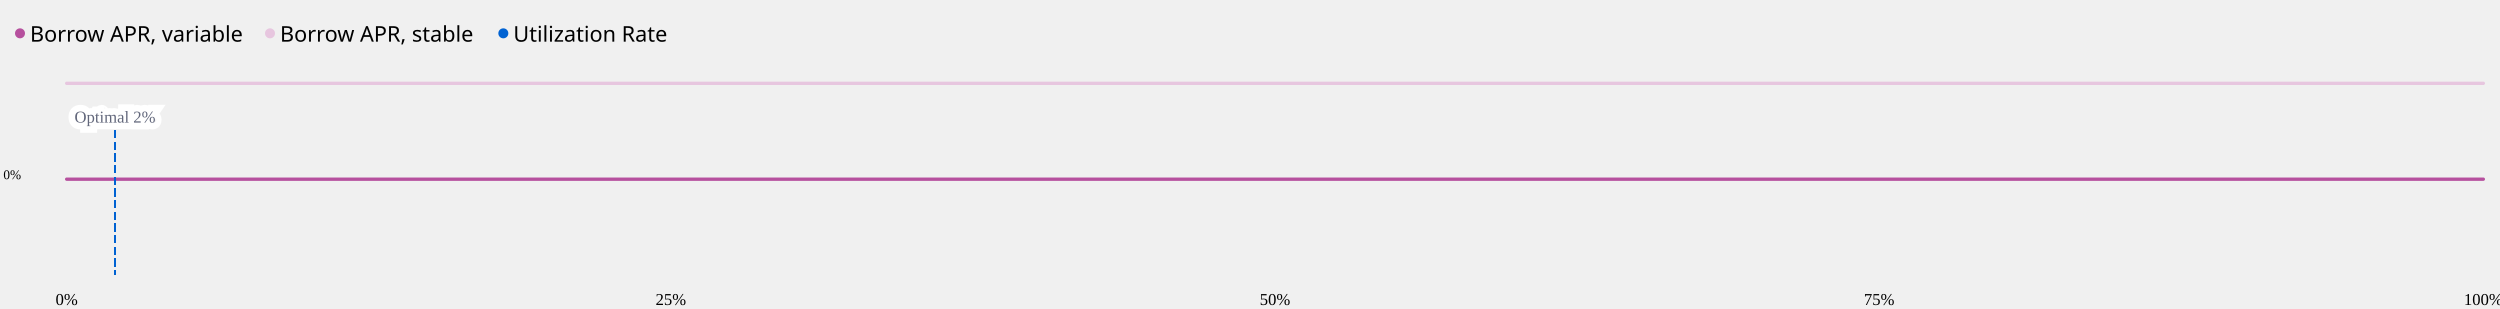
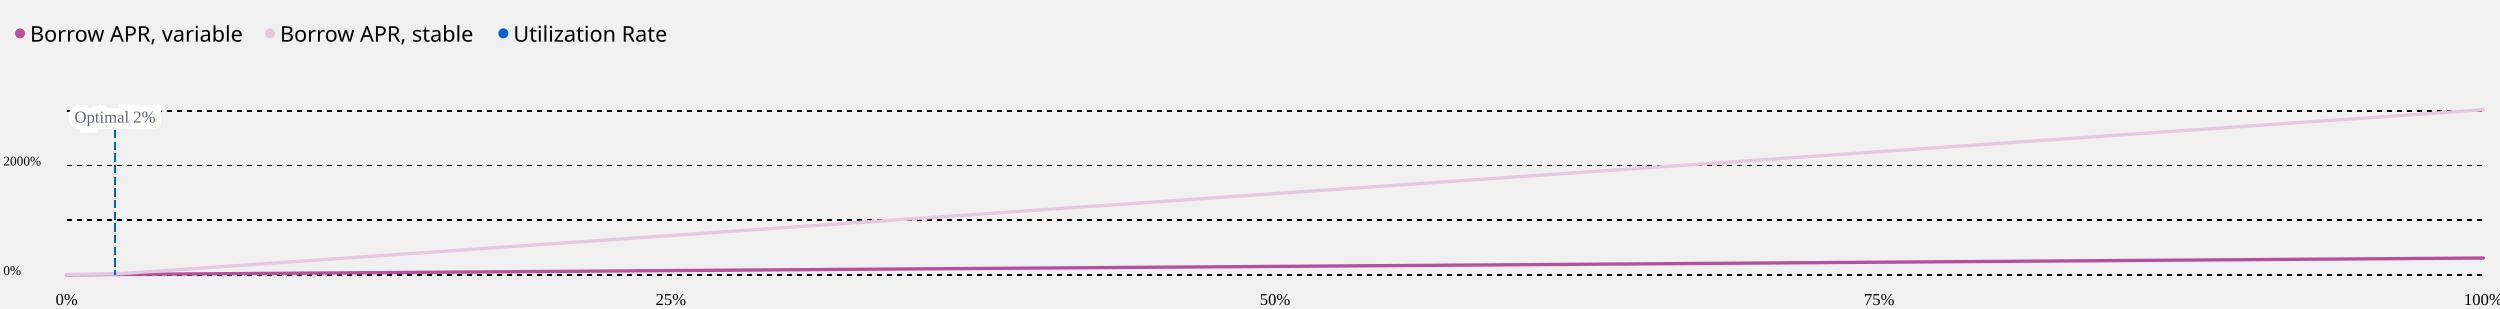
<svg xmlns="http://www.w3.org/2000/svg" style="background: white;" width="1500" height="185">
  <g style="color: black; font-size: 13px; font-family: sans-serif; transform: translate(18px, 25px);">
    <g>
      <circle r="3" cx="-6" cy="-5" style="fill: #B6509E" />
      <text>Borrow APR, variable</text>
    </g>
    <g style="transform: translateX(150px);">
      <circle r="3" cx="-6" cy="-5" style="fill: rgb(231, 198, 223)" />
      <text>Borrow APR, stable</text>
    </g>
    <g style="transform: translateX(290px);">
      <circle r="3" cx="-6" cy="-5" style="fill: rgb(0, 98, 210)" />
      <text>Utilization Rate</text>
    </g>
  </g>
  <g class="visx-group" transform="translate(40, 50)">
    <g class="visx-group visx-rows" transform="translate(0, 0)">
-       <line class="visx-line" x1="0" y1="57.5" x2="1450" y2="57.5" fill="transparent" shape-rendering="crispEdges" stroke="#000" stroke-width="1" stroke-dasharray="3,3" pointer-events="none" />
+       <line class="visx-line" x1="0" y1="115" x2="1450" y2="115" fill="transparent" shape-rendering="crispEdges" stroke="#000" stroke-width="1" stroke-dasharray="3,3" pointer-events="none" />
+       <line class="visx-line" x1="0" y1="82.143" x2="1450" y2="82.143" fill="transparent" shape-rendering="crispEdges" stroke="#000" stroke-width="1" stroke-dasharray="3,3" pointer-events="none" />
+       <line class="visx-line" x1="0" y1="49.286" x2="1450" y2="49.286" fill="transparent" shape-rendering="crispEdges" stroke="#000" stroke-width="1" stroke-dasharray="3,3" pointer-events="none" />
+       <line class="visx-line" x1="0" y1="16.429" x2="1450" y2="16.429" fill="transparent" shape-rendering="crispEdges" stroke="#000" stroke-width="1" stroke-dasharray="3,3" pointer-events="none" />
    </g>
-     <path class="visx-linepath" d="M0,57.5C2.417,57.5,4.833,57.5,7.25,57.5C9.667,57.5,12.083,57.5,14.5,57.5C16.917,57.5,19.333,57.5,21.75,57.5C24.167,57.5,26.583,57.5,29,57.5C31.417,57.5,33.833,57.5,36.25,57.5C38.667,57.5,41.083,57.5,43.5,57.5C45.917,57.5,48.333,57.5,50.75,57.5C53.167,57.5,55.583,57.5,58,57.5C60.417,57.5,62.833,57.5,65.25,57.5C67.667,57.5,70.083,57.5,72.5,57.5C74.917,57.5,77.333,57.5,79.75,57.5C82.167,57.5,84.583,57.5,87,57.5C89.417,57.5,91.833,57.5,94.25,57.5C96.667,57.5,99.083,57.5,101.5,57.5C103.917,57.5,106.333,57.5,108.75,57.5C111.167,57.5,113.583,57.5,116,57.5C118.417,57.5,120.833,57.5,123.25,57.5C125.667,57.5,128.083,57.5,130.5,57.5C132.917,57.5,135.333,57.5,137.75,57.5C140.167,57.5,142.583,57.5,145,57.5C147.417,57.5,149.833,57.5,152.25,57.5C154.667,57.5,157.083,57.5,159.5,57.5C161.917,57.5,164.333,57.5,166.75,57.5C169.167,57.5,171.583,57.5,174,57.5C176.417,57.5,178.833,57.5,181.25,57.5C183.667,57.5,186.083,57.5,188.5,57.5C190.917,57.5,193.333,57.5,195.75,57.5C198.167,57.5,200.583,57.5,203,57.5C205.417,57.5,207.833,57.5,210.25,57.5C212.667,57.5,215.083,57.5,217.5,57.5C219.917,57.5,222.333,57.5,224.75,57.5C227.167,57.5,229.583,57.5,232,57.5C234.417,57.5,236.833,57.5,239.25,57.5C241.667,57.5,244.083,57.5,246.5,57.5C248.917,57.5,251.333,57.5,253.75,57.5C256.167,57.5,258.583,57.5,261,57.5C263.417,57.5,265.833,57.5,268.25,57.5C270.667,57.5,273.083,57.5,275.5,57.5C277.917,57.5,280.333,57.5,282.75,57.5C285.167,57.5,287.583,57.5,290,57.5C292.417,57.5,294.833,57.5,297.25,57.5C299.667,57.5,302.083,57.5,304.5,57.5C306.917,57.5,309.333,57.5,311.75,57.5C314.167,57.5,316.583,57.5,319,57.5C321.417,57.5,323.833,57.5,326.25,57.5C328.667,57.5,331.083,57.5,333.5,57.5C335.917,57.5,338.333,57.5,340.75,57.5C343.167,57.5,345.583,57.5,348,57.5C350.417,57.5,352.833,57.5,355.25,57.5C357.667,57.5,360.083,57.5,362.5,57.5C364.917,57.5,367.333,57.5,369.75,57.5C372.167,57.5,374.583,57.5,377,57.5C379.417,57.5,381.833,57.5,384.25,57.5C386.667,57.5,389.083,57.5,391.5,57.5C393.917,57.5,396.333,57.5,398.75,57.5C401.167,57.5,403.583,57.5,406,57.5C408.417,57.5,410.833,57.5,413.25,57.5C415.667,57.5,418.083,57.5,420.5,57.5C422.917,57.5,425.333,57.5,427.75,57.5C430.167,57.5,432.583,57.5,435,57.5C437.417,57.5,439.833,57.5,442.25,57.5C444.667,57.5,447.083,57.5,449.5,57.5C451.917,57.5,454.333,57.5,456.75,57.5C459.167,57.5,461.583,57.5,464,57.5C466.417,57.5,468.833,57.5,471.25,57.5C473.667,57.5,476.083,57.5,478.5,57.5C480.917,57.5,483.333,57.5,485.75,57.5C488.167,57.5,490.583,57.5,493,57.5C495.417,57.5,497.833,57.5,500.25,57.5C502.667,57.5,505.083,57.5,507.5,57.5C509.917,57.5,512.333,57.5,514.75,57.5C517.167,57.5,519.583,57.5,522,57.5C524.417,57.5,526.833,57.5,529.25,57.5C531.667,57.5,534.083,57.5,536.5,57.5C538.917,57.5,541.333,57.5,543.75,57.5C546.167,57.5,548.583,57.5,551,57.5C553.417,57.5,555.833,57.5,558.25,57.5C560.667,57.5,563.083,57.5,565.5,57.5C567.917,57.5,570.333,57.5,572.75,57.5C575.167,57.5,577.583,57.5,580,57.5C582.417,57.5,584.833,57.5,587.25,57.5C589.667,57.5,592.083,57.5,594.5,57.5C596.917,57.5,599.333,57.5,601.75,57.5C604.167,57.5,606.583,57.5,609,57.5C611.417,57.5,613.833,57.5,616.25,57.5C618.667,57.5,621.083,57.5,623.5,57.5C625.917,57.5,628.333,57.5,630.75,57.5C633.167,57.5,635.583,57.5,638,57.5C640.417,57.5,642.833,57.5,645.25,57.5C647.667,57.5,650.083,57.5,652.5,57.5C654.917,57.5,657.333,57.5,659.75,57.5C662.167,57.5,664.583,57.5,667,57.5C669.417,57.5,671.833,57.5,674.25,57.5C676.667,57.5,679.083,57.5,681.5,57.5C683.917,57.5,686.333,57.5,688.75,57.5C691.167,57.5,693.583,57.5,696,57.5C698.417,57.5,700.833,57.5,703.25,57.5C705.667,57.5,708.083,57.5,710.5,57.5C712.917,57.5,715.333,57.5,717.75,57.5C720.167,57.5,722.583,57.5,725,57.5C727.417,57.5,729.833,57.5,732.25,57.5C734.667,57.5,737.083,57.5,739.5,57.5C741.917,57.5,744.333,57.5,746.75,57.5C749.167,57.5,751.583,57.5,754,57.5C756.417,57.5,758.833,57.5,761.25,57.5C763.667,57.5,766.083,57.5,768.5,57.5C770.917,57.5,773.333,57.5,775.75,57.5C778.167,57.5,780.583,57.5,783,57.5C785.417,57.5,787.833,57.5,790.25,57.5C792.667,57.5,795.083,57.5,797.5,57.5C799.917,57.5,802.333,57.5,804.75,57.5C807.167,57.5,809.583,57.5,812,57.5C814.417,57.5,816.833,57.5,819.25,57.5C821.667,57.5,824.083,57.5,826.5,57.5C828.917,57.5,831.333,57.5,833.75,57.5C836.167,57.5,838.583,57.5,841,57.5C843.417,57.5,845.833,57.5,848.25,57.5C850.667,57.5,853.083,57.5,855.5,57.5C857.917,57.5,860.333,57.5,862.75,57.5C865.167,57.5,867.583,57.5,870,57.5C872.417,57.5,874.833,57.5,877.25,57.5C879.667,57.5,882.083,57.5,884.5,57.5C886.917,57.5,889.333,57.5,891.75,57.5C894.167,57.5,896.583,57.5,899,57.5C901.417,57.5,903.833,57.5,906.25,57.5C908.667,57.5,911.083,57.5,913.5,57.5C915.917,57.5,918.333,57.5,920.75,57.5C923.167,57.5,925.583,57.5,928,57.5C930.417,57.5,932.833,57.5,935.25,57.5C937.667,57.5,940.083,57.5,942.5,57.5C944.917,57.5,947.333,57.5,949.75,57.5C952.167,57.5,954.583,57.5,957,57.5C959.417,57.5,961.833,57.5,964.25,57.5C966.667,57.5,969.083,57.5,971.5,57.5C973.917,57.5,976.333,57.5,978.75,57.5C981.167,57.5,983.583,57.5,986,57.5C988.417,57.5,990.833,57.5,993.25,57.5C995.667,57.5,998.083,57.5,1000.5,57.5C1002.917,57.5,1005.333,57.5,1007.75,57.5C1010.167,57.5,1012.583,57.5,1015,57.5C1017.417,57.5,1019.833,57.5,1022.25,57.5C1024.667,57.5,1027.083,57.5,1029.5,57.5C1031.917,57.5,1034.333,57.5,1036.75,57.5C1039.167,57.5,1041.583,57.5,1044,57.5C1046.417,57.5,1048.833,57.5,1051.25,57.5C1053.667,57.5,1056.083,57.5,1058.5,57.5C1060.917,57.5,1063.333,57.5,1065.75,57.5C1068.167,57.5,1070.583,57.5,1073,57.5C1075.417,57.5,1077.833,57.5,1080.25,57.5C1082.667,57.5,1085.083,57.5,1087.5,57.5C1089.917,57.5,1092.333,57.5,1094.75,57.5C1097.167,57.5,1099.583,57.5,1102,57.5C1104.417,57.5,1106.833,57.5,1109.25,57.5C1111.667,57.5,1114.083,57.5,1116.5,57.5C1118.917,57.5,1121.333,57.5,1123.75,57.5C1126.167,57.5,1128.583,57.5,1131,57.5C1133.417,57.5,1135.833,57.5,1138.25,57.5C1140.667,57.5,1143.083,57.5,1145.5,57.5C1147.917,57.5,1150.333,57.5,1152.75,57.5C1155.167,57.5,1157.583,57.5,1160,57.5C1162.417,57.5,1164.833,57.5,1167.25,57.5C1169.667,57.5,1172.083,57.5,1174.5,57.5C1176.917,57.5,1179.333,57.5,1181.75,57.5C1184.167,57.5,1186.583,57.5,1189,57.5C1191.417,57.5,1193.833,57.5,1196.25,57.5C1198.667,57.5,1201.083,57.5,1203.5,57.5C1205.917,57.5,1208.333,57.5,1210.75,57.5C1213.167,57.5,1215.583,57.5,1218,57.5C1220.417,57.5,1222.833,57.5,1225.25,57.5C1227.667,57.5,1230.083,57.5,1232.5,57.5C1234.917,57.5,1237.333,57.5,1239.75,57.5C1242.167,57.5,1244.583,57.5,1247,57.5C1249.417,57.5,1251.833,57.5,1254.25,57.5C1256.667,57.5,1259.083,57.5,1261.5,57.5C1263.917,57.5,1266.333,57.5,1268.75,57.5C1271.167,57.5,1273.583,57.5,1276,57.5C1278.417,57.5,1280.833,57.5,1283.25,57.5C1285.667,57.5,1288.083,57.5,1290.5,57.5C1292.917,57.5,1295.333,57.5,1297.75,57.5C1300.167,57.5,1302.583,57.5,1305,57.5C1307.417,57.5,1309.833,57.5,1312.25,57.5C1314.667,57.5,1317.083,57.5,1319.5,57.5C1321.917,57.5,1324.333,57.5,1326.75,57.5C1329.167,57.5,1331.583,57.5,1334,57.5C1336.417,57.5,1338.833,57.5,1341.25,57.5C1343.667,57.5,1346.083,57.5,1348.5,57.5C1350.917,57.5,1353.333,57.5,1355.75,57.5C1358.167,57.5,1360.583,57.5,1363,57.5C1365.417,57.5,1367.833,57.5,1370.25,57.5C1372.667,57.5,1375.083,57.5,1377.5,57.5C1379.917,57.5,1382.333,57.5,1384.75,57.5C1387.167,57.5,1389.583,57.5,1392,57.5C1394.417,57.5,1396.833,57.5,1399.25,57.5C1401.667,57.5,1404.083,57.5,1406.5,57.5C1408.917,57.5,1411.333,57.5,1413.75,57.5C1416.167,57.5,1418.583,57.5,1421,57.5C1423.417,57.5,1425.833,57.5,1428.25,57.5C1430.667,57.5,1433.083,57.5,1435.5,57.5C1437.917,57.5,1440.333,57.5,1442.75,57.5C1445.167,57.5,1447.583,57.5,1450,57.5" fill="transparent" stroke-linecap="round" stroke="#B6509E" stroke-width="2" />
-     <path class="visx-linepath" d="M0,0C2.417,0,4.833,0,7.25,0C9.667,0,12.083,0,14.5,0C16.917,0,19.333,0,21.75,0C24.167,0,26.583,0,29,0C31.417,0,33.833,0,36.25,0C38.667,0,41.083,0,43.5,0C45.917,0,48.333,0,50.75,0C53.167,0,55.583,0,58,0C60.417,0,62.833,0,65.25,0C67.667,0,70.083,0,72.5,0C74.917,0,77.333,0,79.75,0C82.167,0,84.583,0,87,0C89.417,0,91.833,0,94.25,0C96.667,0,99.083,0,101.5,0C103.917,0,106.333,0,108.75,0C111.167,0,113.583,0,116,0C118.417,0,120.833,0,123.25,0C125.667,0,128.083,0,130.5,0C132.917,0,135.333,0,137.75,0C140.167,0,142.583,0,145,0C147.417,0,149.833,0,152.25,0C154.667,0,157.083,0,159.5,0C161.917,0,164.333,0,166.75,0C169.167,0,171.583,0,174,0C176.417,0,178.833,0,181.25,0C183.667,0,186.083,0,188.5,0C190.917,0,193.333,0,195.75,0C198.167,0,200.583,0,203,0C205.417,0,207.833,0,210.25,0C212.667,0,215.083,0,217.5,0C219.917,0,222.333,0,224.75,0C227.167,0,229.583,0,232,0C234.417,0,236.833,0,239.25,0C241.667,0,244.083,0,246.5,0C248.917,0,251.333,0,253.75,0C256.167,0,258.583,0,261,0C263.417,0,265.833,0,268.25,0C270.667,0,273.083,0,275.5,0C277.917,0,280.333,0,282.75,0C285.167,0,287.583,0,290,0C292.417,0,294.833,0,297.25,0C299.667,0,302.083,0,304.5,0C306.917,0,309.333,0,311.75,0C314.167,0,316.583,0,319,0C321.417,0,323.833,0,326.25,0C328.667,0,331.083,0,333.5,0C335.917,0,338.333,0,340.75,0C343.167,0,345.583,0,348,0C350.417,0,352.833,0,355.25,0C357.667,0,360.083,0,362.5,0C364.917,0,367.333,0,369.75,0C372.167,0,374.583,0,377,0C379.417,0,381.833,0,384.25,0C386.667,0,389.083,0,391.5,0C393.917,0,396.333,0,398.75,0C401.167,0,403.583,0,406,0C408.417,0,410.833,0,413.25,0C415.667,0,418.083,0,420.5,0C422.917,0,425.333,0,427.75,0C430.167,0,432.583,0,435,0C437.417,0,439.833,0,442.25,0C444.667,0,447.083,0,449.5,0C451.917,0,454.333,0,456.75,0C459.167,0,461.583,0,464,0C466.417,0,468.833,0,471.25,0C473.667,0,476.083,0,478.5,0C480.917,0,483.333,0,485.75,0C488.167,0,490.583,0,493,0C495.417,0,497.833,0,500.25,0C502.667,0,505.083,0,507.5,0C509.917,0,512.333,0,514.75,0C517.167,0,519.583,0,522,0C524.417,0,526.833,0,529.25,0C531.667,0,534.083,0,536.5,0C538.917,0,541.333,0,543.75,0C546.167,0,548.583,0,551,0C553.417,0,555.833,0,558.25,0C560.667,0,563.083,0,565.5,0C567.917,0,570.333,0,572.75,0C575.167,0,577.583,0,580,0C582.417,0,584.833,0,587.25,0C589.667,0,592.083,0,594.5,0C596.917,0,599.333,0,601.75,0C604.167,0,606.583,0,609,0C611.417,0,613.833,0,616.25,0C618.667,0,621.083,0,623.5,0C625.917,0,628.333,0,630.75,0C633.167,0,635.583,0,638,0C640.417,0,642.833,0,645.25,0C647.667,0,650.083,0,652.5,0C654.917,0,657.333,0,659.75,0C662.167,0,664.583,0,667,0C669.417,0,671.833,0,674.25,0C676.667,0,679.083,0,681.5,0C683.917,0,686.333,0,688.75,0C691.167,0,693.583,0,696,0C698.417,0,700.833,0,703.25,0C705.667,0,708.083,0,710.5,0C712.917,0,715.333,0,717.75,0C720.167,0,722.583,0,725,0C727.417,0,729.833,0,732.25,0C734.667,0,737.083,0,739.5,0C741.917,0,744.333,0,746.75,0C749.167,0,751.583,0,754,0C756.417,0,758.833,0,761.25,0C763.667,0,766.083,0,768.5,0C770.917,0,773.333,0,775.75,0C778.167,0,780.583,0,783,0C785.417,0,787.833,0,790.25,0C792.667,0,795.083,0,797.5,0C799.917,0,802.333,0,804.75,0C807.167,0,809.583,0,812,0C814.417,0,816.833,0,819.25,0C821.667,0,824.083,0,826.5,0C828.917,0,831.333,0,833.75,0C836.167,0,838.583,0,841,0C843.417,0,845.833,0,848.25,0C850.667,0,853.083,0,855.5,0C857.917,0,860.333,0,862.75,0C865.167,0,867.583,0,870,0C872.417,0,874.833,0,877.25,0C879.667,0,882.083,0,884.5,0C886.917,0,889.333,0,891.75,0C894.167,0,896.583,0,899,0C901.417,0,903.833,0,906.25,0C908.667,0,911.083,0,913.5,0C915.917,0,918.333,0,920.75,0C923.167,0,925.583,0,928,0C930.417,0,932.833,0,935.25,0C937.667,0,940.083,0,942.5,0C944.917,0,947.333,0,949.75,0C952.167,0,954.583,0,957,0C959.417,0,961.833,0,964.25,0C966.667,0,969.083,0,971.5,0C973.917,0,976.333,0,978.75,0C981.167,0,983.583,0,986,0C988.417,0,990.833,0,993.25,0C995.667,0,998.083,0,1000.5,0C1002.917,0,1005.333,0,1007.75,0C1010.167,0,1012.583,0,1015,0C1017.417,0,1019.833,0,1022.25,0C1024.667,0,1027.083,0,1029.5,0C1031.917,0,1034.333,0,1036.75,0C1039.167,0,1041.583,0,1044,0C1046.417,0,1048.833,0,1051.25,0C1053.667,0,1056.083,0,1058.5,0C1060.917,0,1063.333,0,1065.75,0C1068.167,0,1070.583,0,1073,0C1075.417,0,1077.833,0,1080.25,0C1082.667,0,1085.083,0,1087.5,0C1089.917,0,1092.333,0,1094.75,0C1097.167,0,1099.583,0,1102,0C1104.417,0,1106.833,0,1109.25,0C1111.667,0,1114.083,0,1116.5,0C1118.917,0,1121.333,0,1123.75,0C1126.167,0,1128.583,0,1131,0C1133.417,0,1135.833,0,1138.25,0C1140.667,0,1143.083,0,1145.5,0C1147.917,0,1150.333,0,1152.75,0C1155.167,0,1157.583,0,1160,0C1162.417,0,1164.833,0,1167.25,0C1169.667,0,1172.083,0,1174.5,0C1176.917,0,1179.333,0,1181.75,0C1184.167,0,1186.583,0,1189,0C1191.417,0,1193.833,0,1196.25,0C1198.667,0,1201.083,0,1203.5,0C1205.917,0,1208.333,0,1210.75,0C1213.167,0,1215.583,0,1218,0C1220.417,0,1222.833,0,1225.25,0C1227.667,0,1230.083,0,1232.5,0C1234.917,0,1237.333,0,1239.75,0C1242.167,0,1244.583,0,1247,0C1249.417,0,1251.833,0,1254.25,0C1256.667,0,1259.083,0,1261.5,0C1263.917,0,1266.333,0,1268.75,0C1271.167,0,1273.583,0,1276,0C1278.417,0,1280.833,0,1283.25,0C1285.667,0,1288.083,0,1290.5,0C1292.917,0,1295.333,0,1297.75,0C1300.167,0,1302.583,0,1305,0C1307.417,0,1309.833,0,1312.25,0C1314.667,0,1317.083,0,1319.5,0C1321.917,0,1324.333,0,1326.75,0C1329.167,0,1331.583,0,1334,0C1336.417,0,1338.833,0,1341.25,0C1343.667,0,1346.083,0,1348.5,0C1350.917,0,1353.333,0,1355.75,0C1358.167,0,1360.583,0,1363,0C1365.417,0,1367.833,0,1370.25,0C1372.667,0,1375.083,0,1377.5,0C1379.917,0,1382.333,0,1384.75,0C1387.167,0,1389.583,0,1392,0C1394.417,0,1396.833,0,1399.25,0C1401.667,0,1404.083,0,1406.5,0C1408.917,0,1411.333,0,1413.75,0C1416.167,0,1418.583,0,1421,0C1423.417,0,1425.833,0,1428.25,0C1430.667,0,1433.083,0,1435.5,0C1437.917,0,1440.333,0,1442.75,0C1445.167,0,1447.583,0,1450,0" fill="transparent" stroke-linecap="round" stroke="#E7C6DF" stroke-width="2" />
+     <path class="visx-linepath" d="M0,114.901C2.417,114.882,4.833,114.863,7.25,114.844C9.667,114.825,12.083,114.806,14.5,114.786C16.917,114.767,19.333,114.748,21.75,114.729C24.167,114.71,26.583,114.689,29,114.671C31.417,114.653,33.833,114.638,36.25,114.621C38.667,114.604,41.083,114.588,43.5,114.571C45.917,114.554,48.333,114.537,50.75,114.521C53.167,114.504,55.583,114.487,58,114.47C60.417,114.453,62.833,114.437,65.25,114.42C67.667,114.403,70.083,114.386,72.5,114.37C74.917,114.353,77.333,114.336,79.75,114.319C82.167,114.303,84.583,114.286,87,114.269C89.417,114.252,91.833,114.236,94.25,114.219C96.667,114.202,99.083,114.185,101.5,114.169C103.917,114.152,106.333,114.135,108.75,114.118C111.167,114.101,113.583,114.085,116,114.068C118.417,114.051,120.833,114.034,123.25,114.018C125.667,114.001,128.083,113.984,130.5,113.967C132.917,113.951,135.333,113.934,137.75,113.917C140.167,113.9,142.583,113.884,145,113.867C147.417,113.85,149.833,113.833,152.25,113.816C154.667,113.8,157.083,113.783,159.5,113.766C161.917,113.749,164.333,113.733,166.75,113.716C169.167,113.699,171.583,113.682,174,113.666C176.417,113.649,178.833,113.632,181.25,113.615C183.667,113.599,186.083,113.582,188.5,113.565C190.917,113.548,193.333,113.531,195.75,113.515C198.167,113.498,200.583,113.481,203,113.464C205.417,113.448,207.833,113.431,210.25,113.414C212.667,113.397,215.083,113.381,217.5,113.364C219.917,113.347,222.333,113.33,224.75,113.314C227.167,113.297,229.583,113.28,232,113.263C234.417,113.247,236.833,113.23,239.25,113.213C241.667,113.196,244.083,113.179,246.5,113.163C248.917,113.146,251.333,113.129,253.75,113.112C256.167,113.096,258.583,113.079,261,113.062C263.417,113.045,265.833,113.029,268.25,113.012C270.667,112.995,273.083,112.978,275.5,112.962C277.917,112.945,280.333,112.928,282.75,112.911C285.167,112.894,287.583,112.878,290,112.861C292.417,112.844,294.833,112.827,297.25,112.811C299.667,112.794,302.083,112.777,304.5,112.76C306.917,112.744,309.333,112.727,311.75,112.71C314.167,112.693,316.583,112.677,319,112.66C321.417,112.643,323.833,112.626,326.25,112.609C328.667,112.593,331.083,112.576,333.5,112.559C335.917,112.542,338.333,112.526,340.75,112.509C343.167,112.492,345.583,112.475,348,112.459C350.417,112.442,352.833,112.425,355.25,112.408C357.667,112.392,360.083,112.375,362.5,112.358C364.917,112.341,367.333,112.324,369.75,112.308C372.167,112.291,374.583,112.274,377,112.257C379.417,112.241,381.833,112.224,384.25,112.207C386.667,112.19,389.083,112.174,391.5,112.157C393.917,112.14,396.333,112.123,398.75,112.107C401.167,112.09,403.583,112.073,406,112.056C408.417,112.04,410.833,112.023,413.25,112.006C415.667,111.989,418.083,111.972,420.5,111.956C422.917,111.939,425.333,111.922,427.75,111.905C430.167,111.889,432.583,111.872,435,111.855C437.417,111.838,439.833,111.822,442.25,111.805C444.667,111.788,447.083,111.771,449.5,111.755C451.917,111.738,454.333,111.721,456.75,111.704C459.167,111.687,461.583,111.671,464,111.654C466.417,111.637,468.833,111.62,471.25,111.604C473.667,111.587,476.083,111.57,478.5,111.553C480.917,111.537,483.333,111.52,485.75,111.503C488.167,111.486,490.583,111.47,493,111.453C495.417,111.436,497.833,111.419,500.25,111.402C502.667,111.386,505.083,111.369,507.5,111.352C509.917,111.335,512.333,111.319,514.75,111.302C517.167,111.285,519.583,111.268,522,111.252C524.417,111.235,526.833,111.218,529.25,111.201C531.667,111.185,534.083,111.168,536.5,111.151C538.917,111.134,541.333,111.117,543.75,111.101C546.167,111.084,548.583,111.067,551,111.05C553.417,111.034,555.833,111.017,558.25,111C560.667,110.983,563.083,110.967,565.5,110.95C567.917,110.933,570.333,110.916,572.75,110.9C575.167,110.883,577.583,110.866,580,110.849C582.417,110.833,584.833,110.816,587.25,110.799C589.667,110.782,592.083,110.765,594.5,110.749C596.917,110.732,599.333,110.715,601.75,110.698C604.167,110.682,606.583,110.665,609,110.648C611.417,110.631,613.833,110.615,616.25,110.598C618.667,110.581,621.083,110.564,623.5,110.548C625.917,110.531,628.333,110.514,630.75,110.497C633.167,110.48,635.583,110.464,638,110.447C640.417,110.43,642.833,110.413,645.25,110.397C647.667,110.38,650.083,110.363,652.5,110.346C654.917,110.33,657.333,110.313,659.75,110.296C662.167,110.279,664.583,110.263,667,110.246C669.417,110.229,671.833,110.212,674.25,110.195C676.667,110.179,679.083,110.162,681.5,110.145C683.917,110.128,686.333,110.112,688.75,110.095C691.167,110.078,693.583,110.061,696,110.045C698.417,110.028,700.833,110.011,703.25,109.994C705.667,109.978,708.083,109.961,710.5,109.944C712.917,109.927,715.333,109.91,717.75,109.894C720.167,109.877,722.583,109.86,725,109.843C727.417,109.827,729.833,109.81,732.25,109.793C734.667,109.776,737.083,109.76,739.5,109.743C741.917,109.726,744.333,109.709,746.75,109.693C749.167,109.676,751.583,109.659,754,109.642C756.417,109.626,758.833,109.609,761.25,109.592C763.667,109.575,766.083,109.558,768.5,109.542C770.917,109.525,773.333,109.508,775.75,109.491C778.167,109.475,780.583,109.458,783,109.441C785.417,109.424,787.833,109.408,790.25,109.391C792.667,109.374,795.083,109.357,797.5,109.341C799.917,109.324,802.333,109.307,804.75,109.29C807.167,109.273,809.583,109.257,812,109.24C814.417,109.223,816.833,109.206,819.25,109.19C821.667,109.173,824.083,109.156,826.5,109.139C828.917,109.123,831.333,109.106,833.75,109.089C836.167,109.072,838.583,109.056,841,109.039C843.417,109.022,845.833,109.005,848.25,108.988C850.667,108.972,853.083,108.955,855.5,108.938C857.917,108.921,860.333,108.905,862.75,108.888C865.167,108.871,867.583,108.854,870,108.838C872.417,108.821,874.833,108.804,877.25,108.787C879.667,108.771,882.083,108.754,884.5,108.737C886.917,108.72,889.333,108.703,891.75,108.687C894.167,108.67,896.583,108.653,899,108.636C901.417,108.62,903.833,108.603,906.25,108.586C908.667,108.569,911.083,108.553,913.5,108.536C915.917,108.519,918.333,108.502,920.75,108.486C923.167,108.469,925.583,108.452,928,108.435C930.417,108.419,932.833,108.402,935.25,108.385C937.667,108.368,940.083,108.351,942.5,108.335C944.917,108.318,947.333,108.301,949.75,108.284C952.167,108.268,954.583,108.251,957,108.234C959.417,108.217,961.833,108.201,964.25,108.184C966.667,108.167,969.083,108.15,971.5,108.134C973.917,108.117,976.333,108.1,978.75,108.083C981.167,108.066,983.583,108.05,986,108.033C988.417,108.016,990.833,107.999,993.25,107.983C995.667,107.966,998.083,107.949,1000.5,107.932C1002.917,107.916,1005.333,107.899,1007.75,107.882C1010.167,107.865,1012.583,107.849,1015,107.832C1017.417,107.815,1019.833,107.798,1022.25,107.781C1024.667,107.765,1027.083,107.748,1029.5,107.731C1031.917,107.714,1034.333,107.698,1036.75,107.681C1039.167,107.664,1041.583,107.647,1044,107.631C1046.417,107.614,1048.833,107.597,1051.25,107.58C1053.667,107.564,1056.083,107.547,1058.5,107.53C1060.917,107.513,1063.333,107.497,1065.75,107.48C1068.167,107.463,1070.583,107.446,1073,107.429C1075.417,107.413,1077.833,107.396,1080.25,107.379C1082.667,107.362,1085.083,107.346,1087.5,107.329C1089.917,107.312,1092.333,107.295,1094.75,107.279C1097.167,107.262,1099.583,107.245,1102,107.228C1104.417,107.212,1106.833,107.195,1109.25,107.178C1111.667,107.161,1114.083,107.144,1116.5,107.128C1118.917,107.111,1121.333,107.094,1123.75,107.077C1126.167,107.061,1128.583,107.044,1131,107.027C1133.417,107.01,1135.833,106.994,1138.25,106.977C1140.667,106.96,1143.083,106.943,1145.5,106.927C1147.917,106.91,1150.333,106.893,1152.75,106.876C1155.167,106.859,1157.583,106.843,1160,106.826C1162.417,106.809,1164.833,106.792,1167.25,106.776C1169.667,106.759,1172.083,106.742,1174.5,106.725C1176.917,106.709,1179.333,106.692,1181.75,106.675C1184.167,106.658,1186.583,106.642,1189,106.625C1191.417,106.608,1193.833,106.591,1196.25,106.574C1198.667,106.558,1201.083,106.541,1203.5,106.524C1205.917,106.507,1208.333,106.491,1210.75,106.474C1213.167,106.457,1215.583,106.44,1218,106.424C1220.417,106.407,1222.833,106.39,1225.25,106.373C1227.667,106.357,1230.083,106.34,1232.5,106.323C1234.917,106.306,1237.333,106.29,1239.75,106.273C1242.167,106.256,1244.583,106.239,1247,106.222C1249.417,106.206,1251.833,106.189,1254.25,106.172C1256.667,106.155,1259.083,106.139,1261.5,106.122C1263.917,106.105,1266.333,106.088,1268.75,106.072C1271.167,106.055,1273.583,106.038,1276,106.021C1278.417,106.005,1280.833,105.988,1283.25,105.971C1285.667,105.954,1288.083,105.937,1290.5,105.921C1292.917,105.904,1295.333,105.887,1297.75,105.87C1300.167,105.854,1302.583,105.837,1305,105.82C1307.417,105.803,1309.833,105.787,1312.25,105.77C1314.667,105.753,1317.083,105.736,1319.5,105.72C1321.917,105.703,1324.333,105.686,1326.75,105.669C1329.167,105.652,1331.583,105.636,1334,105.619C1336.417,105.602,1338.833,105.585,1341.25,105.569C1343.667,105.552,1346.083,105.535,1348.5,105.518C1350.917,105.502,1353.333,105.485,1355.75,105.468C1358.167,105.451,1360.583,105.435,1363,105.418C1365.417,105.401,1367.833,105.384,1370.25,105.367C1372.667,105.351,1375.083,105.334,1377.5,105.317C1379.917,105.3,1382.333,105.284,1384.75,105.267C1387.167,105.25,1389.583,105.233,1392,105.217C1394.417,105.2,1396.833,105.183,1399.25,105.166C1401.667,105.15,1404.083,105.133,1406.5,105.116C1408.917,105.099,1411.333,105.083,1413.75,105.066C1416.167,105.049,1418.583,105.032,1421,105.015C1423.417,104.999,1425.833,104.982,1428.25,104.965C1430.667,104.948,1433.083,104.932,1435.5,104.915C1437.917,104.898,1440.333,104.881,1442.75,104.865C1445.167,104.848,1447.583,104.831,1450,104.814" fill="transparent" stroke-linecap="round" stroke="#B6509E" stroke-width="2" />
+     <path class="visx-linepath" d="M0,114.671C2.417,114.652,4.833,114.633,7.25,114.614C9.667,114.595,12.083,114.576,14.5,114.556C16.917,114.537,19.333,114.518,21.75,114.499C24.167,114.48,26.583,114.48,29,114.441C31.417,114.403,33.833,114.106,36.25,113.939C38.667,113.771,41.083,113.603,43.5,113.436C45.917,113.268,48.333,113.1,50.75,112.933C53.167,112.765,55.583,112.597,58,112.43C60.417,112.262,62.833,112.094,65.25,111.927C67.667,111.759,70.083,111.592,72.5,111.424C74.917,111.256,77.333,111.089,79.75,110.921C82.167,110.753,84.583,110.586,87,110.418C89.417,110.25,91.833,110.083,94.25,109.915C96.667,109.748,99.083,109.58,101.5,109.412C103.917,109.245,106.333,109.077,108.75,108.909C111.167,108.742,113.583,108.574,116,108.406C118.417,108.239,120.833,108.071,123.25,107.904C125.667,107.736,128.083,107.568,130.5,107.401C132.917,107.233,135.333,107.065,137.75,106.898C140.167,106.73,142.583,106.562,145,106.395C147.417,106.227,149.833,106.06,152.25,105.892C154.667,105.724,157.083,105.557,159.5,105.389C161.917,105.221,164.333,105.054,166.75,104.886C169.167,104.718,171.583,104.551,174,104.383C176.417,104.215,178.833,104.048,181.25,103.88C183.667,103.713,186.083,103.545,188.5,103.377C190.917,103.21,193.333,103.042,195.75,102.874C198.167,102.707,200.583,102.539,203,102.371C205.417,102.204,207.833,102.036,210.25,101.869C212.667,101.701,215.083,101.533,217.5,101.366C219.917,101.198,222.333,101.03,224.75,100.863C227.167,100.695,229.583,100.527,232,100.36C234.417,100.192,236.833,100.025,239.25,99.857C241.667,99.689,244.083,99.522,246.5,99.354C248.917,99.186,251.333,99.019,253.75,98.851C256.167,98.683,258.583,98.516,261,98.348C263.417,98.18,265.833,98.013,268.25,97.845C270.667,97.678,273.083,97.51,275.5,97.342C277.917,97.175,280.333,97.007,282.75,96.839C285.167,96.672,287.583,96.504,290,96.336C292.417,96.169,294.833,96.001,297.25,95.834C299.667,95.666,302.083,95.498,304.5,95.331C306.917,95.163,309.333,94.995,311.75,94.828C314.167,94.66,316.583,94.492,319,94.325C321.417,94.157,323.833,93.99,326.25,93.822C328.667,93.654,331.083,93.487,333.5,93.319C335.917,93.151,338.333,92.984,340.75,92.816C343.167,92.648,345.583,92.481,348,92.313C350.417,92.146,352.833,91.978,355.25,91.81C357.667,91.643,360.083,91.475,362.5,91.307C364.917,91.14,367.333,90.972,369.75,90.804C372.167,90.637,374.583,90.469,377,90.301C379.417,90.134,381.833,89.966,384.25,89.799C386.667,89.631,389.083,89.463,391.5,89.296C393.917,89.128,396.333,88.96,398.75,88.793C401.167,88.625,403.583,88.457,406,88.29C408.417,88.122,410.833,87.955,413.25,87.787C415.667,87.619,418.083,87.452,420.5,87.284C422.917,87.116,425.333,86.949,427.75,86.781C430.167,86.613,432.583,86.446,435,86.278C437.417,86.111,439.833,85.943,442.25,85.775C444.667,85.608,447.083,85.44,449.5,85.272C451.917,85.105,454.333,84.937,456.75,84.769C459.167,84.602,461.583,84.434,464,84.267C466.417,84.099,468.833,83.931,471.25,83.764C473.667,83.596,476.083,83.428,478.5,83.261C480.917,83.093,483.333,82.925,485.75,82.758C488.167,82.59,490.583,82.422,493,82.255C495.417,82.087,497.833,81.92,500.25,81.752C502.667,81.584,505.083,81.417,507.5,81.249C509.917,81.081,512.333,80.914,514.75,80.746C517.167,80.578,519.583,80.411,522,80.243C524.417,80.076,526.833,79.908,529.25,79.74C531.667,79.573,534.083,79.405,536.5,79.237C538.917,79.07,541.333,78.902,543.75,78.734C546.167,78.567,548.583,78.399,551,78.232C553.417,78.064,555.833,77.896,558.25,77.729C560.667,77.561,563.083,77.393,565.5,77.226C567.917,77.058,570.333,76.89,572.75,76.723C575.167,76.555,577.583,76.387,580,76.22C582.417,76.052,584.833,75.885,587.25,75.717C589.667,75.549,592.083,75.382,594.5,75.214C596.917,75.046,599.333,74.879,601.75,74.711C604.167,74.543,606.583,74.376,609,74.208C611.417,74.041,613.833,73.873,616.25,73.705C618.667,73.538,621.083,73.37,623.5,73.202C625.917,73.035,628.333,72.867,630.75,72.699C633.167,72.532,635.583,72.364,638,72.197C640.417,72.029,642.833,71.861,645.25,71.694C647.667,71.526,650.083,71.358,652.5,71.191C654.917,71.023,657.333,70.855,659.75,70.688C662.167,70.52,664.583,70.353,667,70.185C669.417,70.017,671.833,69.85,674.25,69.682C676.667,69.514,679.083,69.347,681.5,69.179C683.917,69.011,686.333,68.844,688.75,68.676C691.167,68.508,693.583,68.341,696,68.173C698.417,68.006,700.833,67.838,703.25,67.67C705.667,67.503,708.083,67.335,710.5,67.167C712.917,67,715.333,66.832,717.75,66.664C720.167,66.497,722.583,66.329,725,66.162C727.417,65.994,729.833,65.826,732.25,65.659C734.667,65.491,737.083,65.323,739.5,65.156C741.917,64.988,744.333,64.82,746.75,64.653C749.167,64.485,751.583,64.318,754,64.15C756.417,63.982,758.833,63.815,761.25,63.647C763.667,63.479,766.083,63.312,768.5,63.144C770.917,62.976,773.333,62.809,775.75,62.641C778.167,62.473,780.583,62.306,783,62.138C785.417,61.971,787.833,61.803,790.25,61.635C792.667,61.468,795.083,61.3,797.5,61.132C799.917,60.965,802.333,60.797,804.75,60.629C807.167,60.462,809.583,60.294,812,60.127C814.417,59.959,816.833,59.791,819.25,59.624C821.667,59.456,824.083,59.288,826.5,59.121C828.917,58.953,831.333,58.785,833.75,58.618C836.167,58.45,838.583,58.283,841,58.115C843.417,57.947,845.833,57.78,848.25,57.612C850.667,57.444,853.083,57.277,855.5,57.109C857.917,56.941,860.333,56.774,862.75,56.606C865.167,56.439,867.583,56.271,870,56.103C872.417,55.936,874.833,55.768,877.25,55.6C879.667,55.433,882.083,55.265,884.5,55.097C886.917,54.93,889.333,54.762,891.75,54.594C894.167,54.427,896.583,54.259,899,54.092C901.417,53.924,903.833,53.756,906.25,53.589C908.667,53.421,911.083,53.253,913.5,53.086C915.917,52.918,918.333,52.75,920.75,52.583C923.167,52.415,925.583,52.248,928,52.08C930.417,51.912,932.833,51.745,935.25,51.577C937.667,51.409,940.083,51.242,942.5,51.074C944.917,50.906,947.333,50.739,949.75,50.571C952.167,50.404,954.583,50.236,957,50.068C959.417,49.901,961.833,49.733,964.25,49.565C966.667,49.398,969.083,49.23,971.5,49.062C973.917,48.895,976.333,48.727,978.75,48.56C981.167,48.392,983.583,48.224,986,48.057C988.417,47.889,990.833,47.721,993.25,47.554C995.667,47.386,998.083,47.218,1000.5,47.051C1002.917,46.883,1005.333,46.715,1007.75,46.548C1010.167,46.38,1012.583,46.213,1015,46.045C1017.417,45.877,1019.833,45.71,1022.25,45.542C1024.667,45.374,1027.083,45.207,1029.5,45.039C1031.917,44.871,1034.333,44.704,1036.75,44.536C1039.167,44.369,1041.583,44.201,1044,44.033C1046.417,43.866,1048.833,43.698,1051.25,43.53C1053.667,43.363,1056.083,43.195,1058.5,43.027C1060.917,42.86,1063.333,42.692,1065.75,42.525C1068.167,42.357,1070.583,42.189,1073,42.022C1075.417,41.854,1077.833,41.686,1080.25,41.519C1082.667,41.351,1085.083,41.183,1087.5,41.016C1089.917,40.848,1092.333,40.68,1094.75,40.513C1097.167,40.345,1099.583,40.178,1102,40.01C1104.417,39.842,1106.833,39.675,1109.25,39.507C1111.667,39.339,1114.083,39.172,1116.5,39.004C1118.917,38.836,1121.333,38.669,1123.75,38.501C1126.167,38.334,1128.583,38.166,1131,37.998C1133.417,37.831,1135.833,37.663,1138.25,37.495C1140.667,37.328,1143.083,37.16,1145.5,36.992C1147.917,36.825,1150.333,36.657,1152.75,36.49C1155.167,36.322,1157.583,36.154,1160,35.987C1162.417,35.819,1164.833,35.651,1167.25,35.484C1169.667,35.316,1172.083,35.148,1174.5,34.981C1176.917,34.813,1179.333,34.646,1181.75,34.478C1184.167,34.31,1186.583,34.143,1189,33.975C1191.417,33.807,1193.833,33.64,1196.25,33.472C1198.667,33.304,1201.083,33.137,1203.5,32.969C1205.917,32.801,1208.333,32.634,1210.75,32.466C1213.167,32.299,1215.583,32.131,1218,31.963C1220.417,31.796,1222.833,31.628,1225.25,31.46C1227.667,31.293,1230.083,31.125,1232.5,30.957C1234.917,30.79,1237.333,30.622,1239.75,30.455C1242.167,30.287,1244.583,30.119,1247,29.952C1249.417,29.784,1251.833,29.616,1254.25,29.449C1256.667,29.281,1259.083,29.113,1261.5,28.946C1263.917,28.778,1266.333,28.611,1268.75,28.443C1271.167,28.275,1273.583,28.108,1276,27.94C1278.417,27.772,1280.833,27.605,1283.25,27.437C1285.667,27.269,1288.083,27.102,1290.5,26.934C1292.917,26.767,1295.333,26.599,1297.75,26.431C1300.167,26.264,1302.583,26.096,1305,25.928C1307.417,25.761,1309.833,25.593,1312.25,25.425C1314.667,25.258,1317.083,25.09,1319.5,24.922C1321.917,24.755,1324.333,24.587,1326.75,24.42C1329.167,24.252,1331.583,24.084,1334,23.917C1336.417,23.749,1338.833,23.581,1341.25,23.414C1343.667,23.246,1346.083,23.078,1348.5,22.911C1350.917,22.743,1353.333,22.576,1355.75,22.408C1358.167,22.24,1360.583,22.073,1363,21.905C1365.417,21.737,1367.833,21.57,1370.25,21.402C1372.667,21.234,1375.083,21.067,1377.5,20.899C1379.917,20.732,1382.333,20.564,1384.75,20.396C1387.167,20.229,1389.583,20.061,1392,19.893C1394.417,19.726,1396.833,19.558,1399.25,19.39C1401.667,19.223,1404.083,19.055,1406.5,18.887C1408.917,18.72,1411.333,18.552,1413.75,18.385C1416.167,18.217,1418.583,18.049,1421,17.882C1423.417,17.714,1425.833,17.546,1428.25,17.379C1430.667,17.211,1433.083,17.043,1435.5,16.876C1437.917,16.708,1440.333,16.541,1442.75,16.373C1445.167,16.205,1447.583,16.038,1450,15.87" fill="transparent" stroke-linecap="round" stroke="#E7C6DF" stroke-width="2" />
    <g class="visx-group visx-axis visx-axis-bottom" transform="translate(0, 115)">
      <g class="visx-group visx-axis-tick" transform="translate(0, 0)">
        <line class="visx-line" x1="0" y1="0" x2="0" y2="8" fill="transparent" shape-rendering="crispEdges" stroke="#000" stroke-width="0" stroke-linecap="square" />
        <svg x="0" y="0" font-size="10" style="overflow:visible">
          <text transform="" x="0" y="18" fill="#000" font-size="10" text-anchor="middle">
            <tspan x="0" dy="0em">0%</tspan>
          </text>
        </svg>
      </g>
      <g class="visx-group visx-axis-tick" transform="translate(0, 0)">
        <line class="visx-line" x1="362.5" y1="0" x2="362.5" y2="8" fill="transparent" shape-rendering="crispEdges" stroke="#000" stroke-width="0" stroke-linecap="square" />
        <svg x="0" y="0" font-size="10" style="overflow:visible">
          <text transform="" x="362.5" y="18" fill="#000" font-size="10" text-anchor="middle">
            <tspan x="362.5" dy="0em">25%</tspan>
          </text>
        </svg>
      </g>
      <g class="visx-group visx-axis-tick" transform="translate(0, 0)">
        <line class="visx-line" x1="725" y1="0" x2="725" y2="8" fill="transparent" shape-rendering="crispEdges" stroke="#000" stroke-width="0" stroke-linecap="square" />
        <svg x="0" y="0" font-size="10" style="overflow:visible">
          <text transform="" x="725" y="18" fill="#000" font-size="10" text-anchor="middle">
            <tspan x="725" dy="0em">50%</tspan>
          </text>
        </svg>
      </g>
      <g class="visx-group visx-axis-tick" transform="translate(0, 0)">
        <line class="visx-line" x1="1087.5" y1="0" x2="1087.5" y2="8" fill="transparent" shape-rendering="crispEdges" stroke="#000" stroke-width="0" stroke-linecap="square" />
        <svg x="0" y="0" font-size="10" style="overflow:visible">
          <text transform="" x="1087.5" y="18" fill="#000" font-size="10" text-anchor="middle">
            <tspan x="1087.5" dy="0em">75%</tspan>
          </text>
        </svg>
      </g>
      <g class="visx-group visx-axis-tick" transform="translate(0, 0)">
        <line class="visx-line" x1="1450" y1="0" x2="1450" y2="8" fill="transparent" shape-rendering="crispEdges" stroke="#000" stroke-width="0" stroke-linecap="square" />
        <svg x="0" y="0" font-size="10" style="overflow:visible">
          <text transform="" x="1450" y="18" fill="#000" font-size="10" text-anchor="middle">
            <tspan x="1450" dy="0em">100%</tspan>
          </text>
        </svg>
      </g>
      <line class="visx-line visx-axis-line" x1="0.5" y1="0" x2="1450.5" y2="0" fill="transparent" shape-rendering="crispEdges" stroke="#222" stroke-width="0" />
    </g>
    <g class="visx-group visx-axis visx-axis-left" transform="translate(0, 0)">
      <g class="visx-group visx-axis-tick" transform="translate(0, 0)">
-         <line class="visx-line" x1="0" y1="57.5" x2="-8" y2="57.5" fill="transparent" shape-rendering="crispEdges" stroke="#222" stroke-width="0" stroke-linecap="square" />
+         <line class="visx-line" x1="0" y1="115" x2="-8" y2="115" fill="transparent" shape-rendering="crispEdges" stroke="#222" stroke-width="0" stroke-linecap="square" />
        <svg x="-30" y="0" font-size="8" style="overflow:visible">
-           <text transform="" x="-8" y="57.5" fill="#000" font-size="8" text-anchor="start">
+           <text transform="" x="-8" y="115" fill="#000" font-size="8" text-anchor="start">
            <tspan x="-8" dy="0em">0%</tspan>
+           </text>
+         </svg>
+       </g>
+       <g class="visx-group visx-axis-tick" transform="translate(0, 0)">
+         <line class="visx-line" x1="0" y1="49.286" x2="-8" y2="49.286" fill="transparent" shape-rendering="crispEdges" stroke="#222" stroke-width="0" stroke-linecap="square" />
+         <svg x="-30" y="0" font-size="8" style="overflow:visible">
+           <text transform="" x="-8" y="49.286" fill="#000" font-size="8" text-anchor="start">
+             <tspan x="-8" dy="0em">2000%</tspan>
          </text>
        </svg>
      </g>
      <line class="visx-line visx-axis-line" x1="0" y1="115.5" x2="0" y2="0.5" fill="transparent" shape-rendering="crispEdges" stroke="#222" stroke-width="0" />
    </g>
    <rect class="visx-bar" width="1450" height="115" fill="transparent" />
    <line class="visx-line" x1="29" y1="28" x2="29" y2="115" fill="transparent" shape-rendering="crispEdges" stroke="#0062D2" stroke-width="1" pointer-events="none" stroke-dasharray="5,2" />
    <svg x="0" y="0" font-size="10px" style="overflow:visible">
      <text transform="" x="29" y="20" font-size="10px" fill="#fff" stroke="#fff" stroke-width="0.8em" text-anchor="middle">
        <tspan x="29" dy="0.355em">Optimal 2%</tspan>
      </text>
    </svg>
    <svg x="0" y="0" font-size="10px" style="overflow:visible">
      <text transform="" x="29" y="20" font-size="10px" fill="#62677B" text-anchor="middle">
        <tspan x="29" dy="0.355em">Optimal 2%</tspan>
      </text>
    </svg>
  </g>
</svg>
